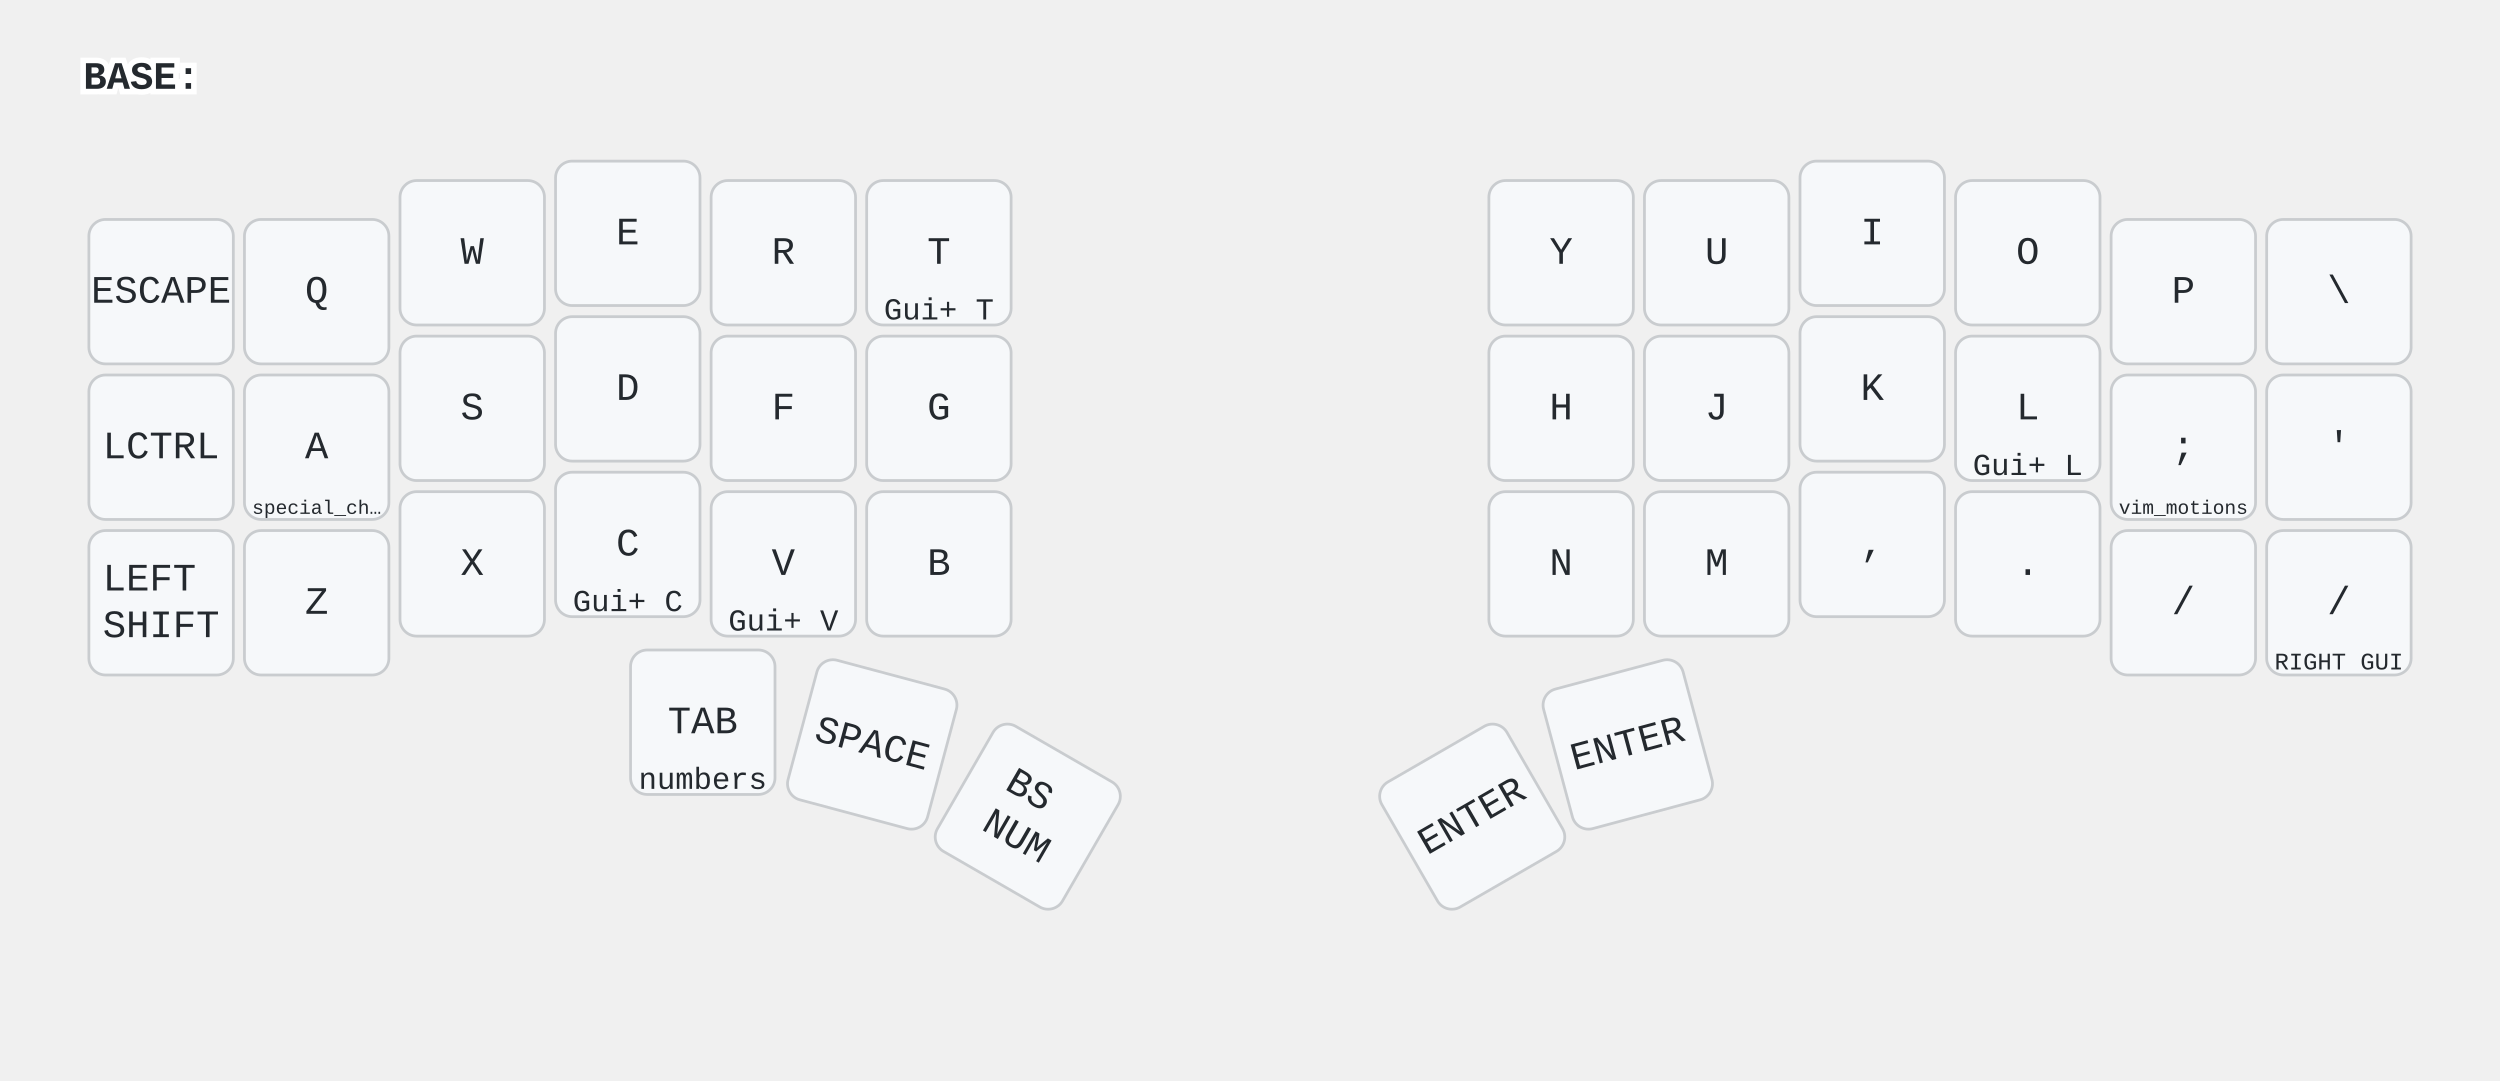
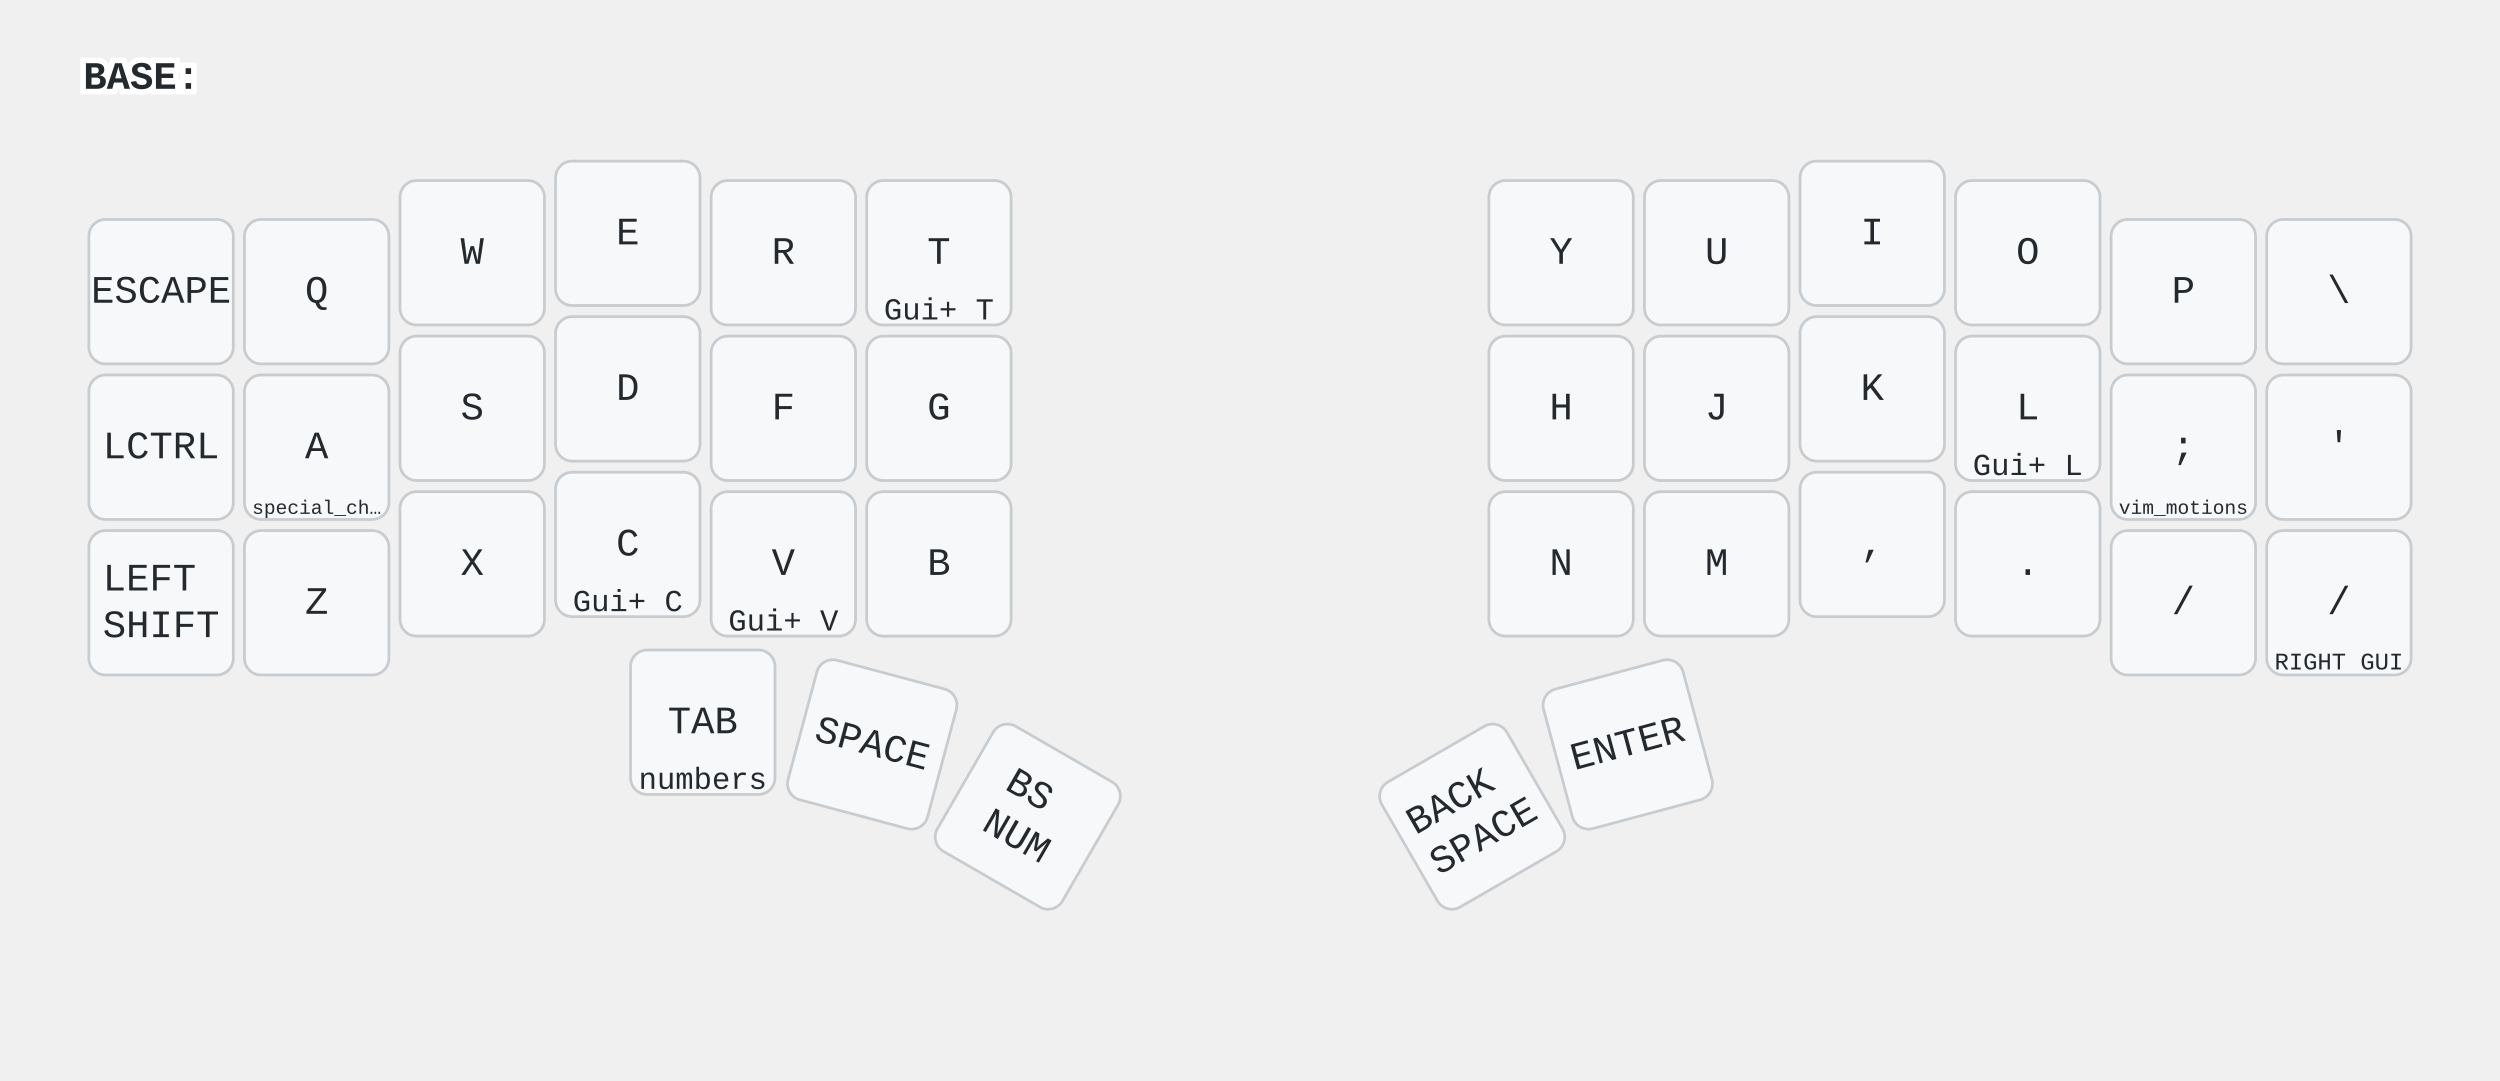
<svg xmlns="http://www.w3.org/2000/svg" width="900" height="389" viewBox="0 0 900 389" class="keymap">
  <style>/* inherit to force styles through use tags */
svg path {
    fill: inherit;
}

/* font and background color specifications */
svg.keymap {
    font-family: SFMono-Regular,Consolas,Liberation Mono,Menlo,monospace;
    font-size: 14px;
    font-kerning: normal;
    text-rendering: optimizeLegibility;
    fill: #24292e;
}

/* default key styling */
rect.key {
    fill: #f6f8fa;
}

rect.key, rect.combo {
    stroke: #c9cccf;
    stroke-width: 1;
}

/* default key side styling, only used is draw_key_sides is set */
rect.side {
    filter: brightness(90%);
}

/* color accent for combo boxes */
rect.combo, rect.combo-separate {
    fill: #cdf;
}

/* color accent for held keys */
rect.held, rect.combo.held {
    fill: #fdd;
}

/* color accent for ghost (optional) keys */
rect.ghost, rect.combo.ghost {
    stroke-dasharray: 4, 4;
    stroke-width: 2;
}

text {
    text-anchor: middle;
    dominant-baseline: middle;
}

/* styling for layer labels */
text.label {
    font-weight: bold;
    text-anchor: start;
    stroke: white;
    stroke-width: 4;
    paint-order: stroke;
}

/* styling for optional footer */
text.footer {
    text-anchor: end;
    dominant-baseline: auto;
    stroke: white;
    stroke-width: 4;
    paint-order: stroke;
}

/* styling for combo tap, and key non-tap label text */
text.combo, text.hold, text.shifted, text.left, text.right {
    font-size: 11px;
}

text.hold {
    text-anchor: middle;
    dominant-baseline: auto;
}

text.shifted {
    text-anchor: middle;
    dominant-baseline: hanging;
}

text.left {
    text-anchor: start;
}

text.right {
    text-anchor: end;
}

text.layer-activator {
    text-decoration: underline;
}

/* styling for hold/shifted label text in combo box */
text.combo.hold, text.combo.shifted, text.combo.left, text.combo.right {
    font-size: 8px;
}

/* lighter symbol for transparent keys */
text.trans {
    fill: #7b7e81;
}

/* styling for combo dendrons */
path.combo {
    stroke-width: 1;
    stroke: gray;
    fill: none;
}

/* Start Tabler Icons Cleanup */
/* cannot use height/width with glyphs */
.icon-tabler &gt; path {
    fill: inherit;
    stroke: inherit;
    stroke-width: 2;
}
/* hide tabler's default box */
.icon-tabler &gt; path[stroke="none"][fill="none"] {
    visibility: hidden;
}
/* End Tabler Icons Cleanup */

@media (prefers-color-scheme: dark) {
svg.keymap { fill: #d1d6db; }
rect.key { fill: #3f4750; }
rect.key, rect.combo { stroke: #60666c; }
rect.combo, rect.combo-separate { fill: #1f3d7a; }
rect.held, rect.combo.held { fill: #854747; }
text.label, text.footer { stroke: black; }
text.trans { fill: #7e8184; }
path.combo { stroke: #7f7f7f; }

}</style>
  <g transform="translate(30, 0)" class="layer-BASE">
    <text x="0" y="28" class="label" id="BASE">BASE:</text>
    <g transform="translate(0, 56)">
      <g transform="translate(28, 49)" class="key keypos-0">
        <rect rx="6" ry="6" x="-26" y="-26" width="52" height="52" class="key" />
        <text x="0" y="0" class="key tap">ESCAPE</text>
      </g>
      <g transform="translate(84, 49)" class="key keypos-1">
        <rect rx="6" ry="6" x="-26" y="-26" width="52" height="52" class="key" />
        <text x="0" y="0" class="key tap">Q</text>
      </g>
      <g transform="translate(140, 35)" class="key keypos-2">
        <rect rx="6" ry="6" x="-26" y="-26" width="52" height="52" class="key" />
        <text x="0" y="0" class="key tap">W</text>
      </g>
      <g transform="translate(196, 28)" class="key keypos-3">
        <rect rx="6" ry="6" x="-26" y="-26" width="52" height="52" class="key" />
        <text x="0" y="0" class="key tap">E</text>
      </g>
      <g transform="translate(252, 35)" class="key keypos-4">
        <rect rx="6" ry="6" x="-26" y="-26" width="52" height="52" class="key" />
        <text x="0" y="0" class="key tap">R</text>
      </g>
      <g transform="translate(308, 35)" class="key keypos-5">
        <rect rx="6" ry="6" x="-26" y="-26" width="52" height="52" class="key" />
        <text x="0" y="0" class="key tap">T</text>
        <text x="0" y="24" class="key hold">Gui+ T</text>
      </g>
      <g transform="translate(532, 35)" class="key keypos-6">
        <rect rx="6" ry="6" x="-26" y="-26" width="52" height="52" class="key" />
        <text x="0" y="0" class="key tap">Y</text>
      </g>
      <g transform="translate(588, 35)" class="key keypos-7">
        <rect rx="6" ry="6" x="-26" y="-26" width="52" height="52" class="key" />
        <text x="0" y="0" class="key tap">U</text>
      </g>
      <g transform="translate(644, 28)" class="key keypos-8">
        <rect rx="6" ry="6" x="-26" y="-26" width="52" height="52" class="key" />
        <text x="0" y="0" class="key tap">I</text>
      </g>
      <g transform="translate(700, 35)" class="key keypos-9">
        <rect rx="6" ry="6" x="-26" y="-26" width="52" height="52" class="key" />
        <text x="0" y="0" class="key tap">O</text>
      </g>
      <g transform="translate(756, 49)" class="key keypos-10">
        <rect rx="6" ry="6" x="-26" y="-26" width="52" height="52" class="key" />
        <text x="0" y="0" class="key tap">P</text>
      </g>
      <g transform="translate(812, 49)" class="key keypos-11">
        <rect rx="6" ry="6" x="-26" y="-26" width="52" height="52" class="key" />
        <text x="0" y="0" class="key tap">\</text>
      </g>
      <g transform="translate(28, 105)" class="key keypos-12">
        <rect rx="6" ry="6" x="-26" y="-26" width="52" height="52" class="key" />
        <text x="0" y="0" class="key tap">LCTRL</text>
      </g>
      <g transform="translate(84, 105)" class="key keypos-13">
        <rect rx="6" ry="6" x="-26" y="-26" width="52" height="52" class="key" />
        <text x="0" y="0" class="key tap">A</text>
        <text x="0" y="24" class="key hold">
          <tspan style="font-size: 64%">special_ch…</tspan>
        </text>
      </g>
      <g transform="translate(140, 91)" class="key keypos-14">
        <rect rx="6" ry="6" x="-26" y="-26" width="52" height="52" class="key" />
        <text x="0" y="0" class="key tap">S</text>
      </g>
      <g transform="translate(196, 84)" class="key keypos-15">
        <rect rx="6" ry="6" x="-26" y="-26" width="52" height="52" class="key" />
        <text x="0" y="0" class="key tap">D</text>
      </g>
      <g transform="translate(252, 91)" class="key keypos-16">
        <rect rx="6" ry="6" x="-26" y="-26" width="52" height="52" class="key" />
        <text x="0" y="0" class="key tap">F</text>
      </g>
      <g transform="translate(308, 91)" class="key keypos-17">
        <rect rx="6" ry="6" x="-26" y="-26" width="52" height="52" class="key" />
        <text x="0" y="0" class="key tap">G</text>
      </g>
      <g transform="translate(532, 91)" class="key keypos-18">
        <rect rx="6" ry="6" x="-26" y="-26" width="52" height="52" class="key" />
        <text x="0" y="0" class="key tap">H</text>
      </g>
      <g transform="translate(588, 91)" class="key keypos-19">
        <rect rx="6" ry="6" x="-26" y="-26" width="52" height="52" class="key" />
        <text x="0" y="0" class="key tap">J</text>
      </g>
      <g transform="translate(644, 84)" class="key keypos-20">
        <rect rx="6" ry="6" x="-26" y="-26" width="52" height="52" class="key" />
        <text x="0" y="0" class="key tap">K</text>
      </g>
      <g transform="translate(700, 91)" class="key keypos-21">
        <rect rx="6" ry="6" x="-26" y="-26" width="52" height="52" class="key" />
        <text x="0" y="0" class="key tap">L</text>
        <text x="0" y="24" class="key hold">Gui+ L</text>
      </g>
      <g transform="translate(756, 105)" class="key keypos-22">
        <rect rx="6" ry="6" x="-26" y="-26" width="52" height="52" class="key" />
        <text x="0" y="0" class="key tap">;</text>
        <text x="0" y="24" class="key hold">
          <tspan style="font-size: 64%">vim_motions</tspan>
        </text>
      </g>
      <g transform="translate(812, 105)" class="key keypos-23">
        <rect rx="6" ry="6" x="-26" y="-26" width="52" height="52" class="key" />
        <text x="0" y="0" class="key tap">'</text>
      </g>
      <g transform="translate(28, 161)" class="key keypos-24">
        <rect rx="6" ry="6" x="-26" y="-26" width="52" height="52" class="key" />
        <text x="0" y="0" class="key tap">
          <tspan x="0" dy="-0.6em">LEFT</tspan>
          <tspan x="0" dy="1.2em">SHIFT</tspan>
        </text>
      </g>
      <g transform="translate(84, 161)" class="key keypos-25">
        <rect rx="6" ry="6" x="-26" y="-26" width="52" height="52" class="key" />
        <text x="0" y="0" class="key tap">Z</text>
      </g>
      <g transform="translate(140, 147)" class="key keypos-26">
        <rect rx="6" ry="6" x="-26" y="-26" width="52" height="52" class="key" />
        <text x="0" y="0" class="key tap">X</text>
      </g>
      <g transform="translate(196, 140)" class="key keypos-27">
        <rect rx="6" ry="6" x="-26" y="-26" width="52" height="52" class="key" />
        <text x="0" y="0" class="key tap">C</text>
        <text x="0" y="24" class="key hold">Gui+ C</text>
      </g>
      <g transform="translate(252, 147)" class="key keypos-28">
        <rect rx="6" ry="6" x="-26" y="-26" width="52" height="52" class="key" />
        <text x="0" y="0" class="key tap">V</text>
        <text x="0" y="24" class="key hold">Gui+ V</text>
      </g>
      <g transform="translate(308, 147)" class="key keypos-29">
        <rect rx="6" ry="6" x="-26" y="-26" width="52" height="52" class="key" />
        <text x="0" y="0" class="key tap">B</text>
      </g>
      <g transform="translate(532, 147)" class="key keypos-30">
        <rect rx="6" ry="6" x="-26" y="-26" width="52" height="52" class="key" />
        <text x="0" y="0" class="key tap">N</text>
      </g>
      <g transform="translate(588, 147)" class="key keypos-31">
        <rect rx="6" ry="6" x="-26" y="-26" width="52" height="52" class="key" />
        <text x="0" y="0" class="key tap">M</text>
      </g>
      <g transform="translate(644, 140)" class="key keypos-32">
        <rect rx="6" ry="6" x="-26" y="-26" width="52" height="52" class="key" />
        <text x="0" y="0" class="key tap">,</text>
      </g>
      <g transform="translate(700, 147)" class="key keypos-33">
        <rect rx="6" ry="6" x="-26" y="-26" width="52" height="52" class="key" />
        <text x="0" y="0" class="key tap">.</text>
      </g>
      <g transform="translate(756, 161)" class="key keypos-34">
        <rect rx="6" ry="6" x="-26" y="-26" width="52" height="52" class="key" />
        <text x="0" y="0" class="key tap">/</text>
      </g>
      <g transform="translate(812, 161)" class="key keypos-35">
        <rect rx="6" ry="6" x="-26" y="-26" width="52" height="52" class="key" />
        <text x="0" y="0" class="key tap">/</text>
        <text x="0" y="24" class="key hold">
          <tspan style="font-size: 78%">RIGHT GUI</tspan>
        </text>
      </g>
      <g transform="translate(223, 204)" class="key keypos-36">
        <rect rx="6" ry="6" x="-26" y="-26" width="52" height="52" class="key" />
        <text x="0" y="0" class="key tap">TAB</text>
        <text x="0" y="24" class="key hold">numbers</text>
      </g>
      <g transform="translate(284, 212) rotate(15.0)" class="key keypos-37">
        <rect rx="6" ry="6" x="-26" y="-26" width="52" height="52" class="key" />
        <text x="0" y="0" class="key tap">SPACE</text>
      </g>
      <g transform="translate(340, 238) rotate(30.0)" class="key keypos-38">
        <rect rx="6" ry="6" x="-26" y="-26" width="52" height="52" class="key" />
        <text x="0" y="0" class="key tap">
          <tspan x="0" dy="-0.6em">BS</tspan>
          <tspan x="0" dy="1.2em">NUM</tspan>
        </text>
      </g>
      <g transform="translate(500, 238) rotate(-30.0)" class="key keypos-39">
        <rect rx="6" ry="6" x="-26" y="-26" width="52" height="52" class="key" />
-         <text x="0" y="0" class="key tap">ENTER</text>
+         <text x="0" y="0" class="key tap">
+           <tspan x="0" dy="-0.6em">BACK</tspan>
+           <tspan x="0" dy="1.2em">SPACE</tspan>
+         </text>
      </g>
      <g transform="translate(556, 212) rotate(-15.0)" class="key keypos-40">
        <rect rx="6" ry="6" x="-26" y="-26" width="52" height="52" class="key" />
        <text x="0" y="0" class="key tap">ENTER</text>
      </g>
    </g>
  </g>
</svg>
